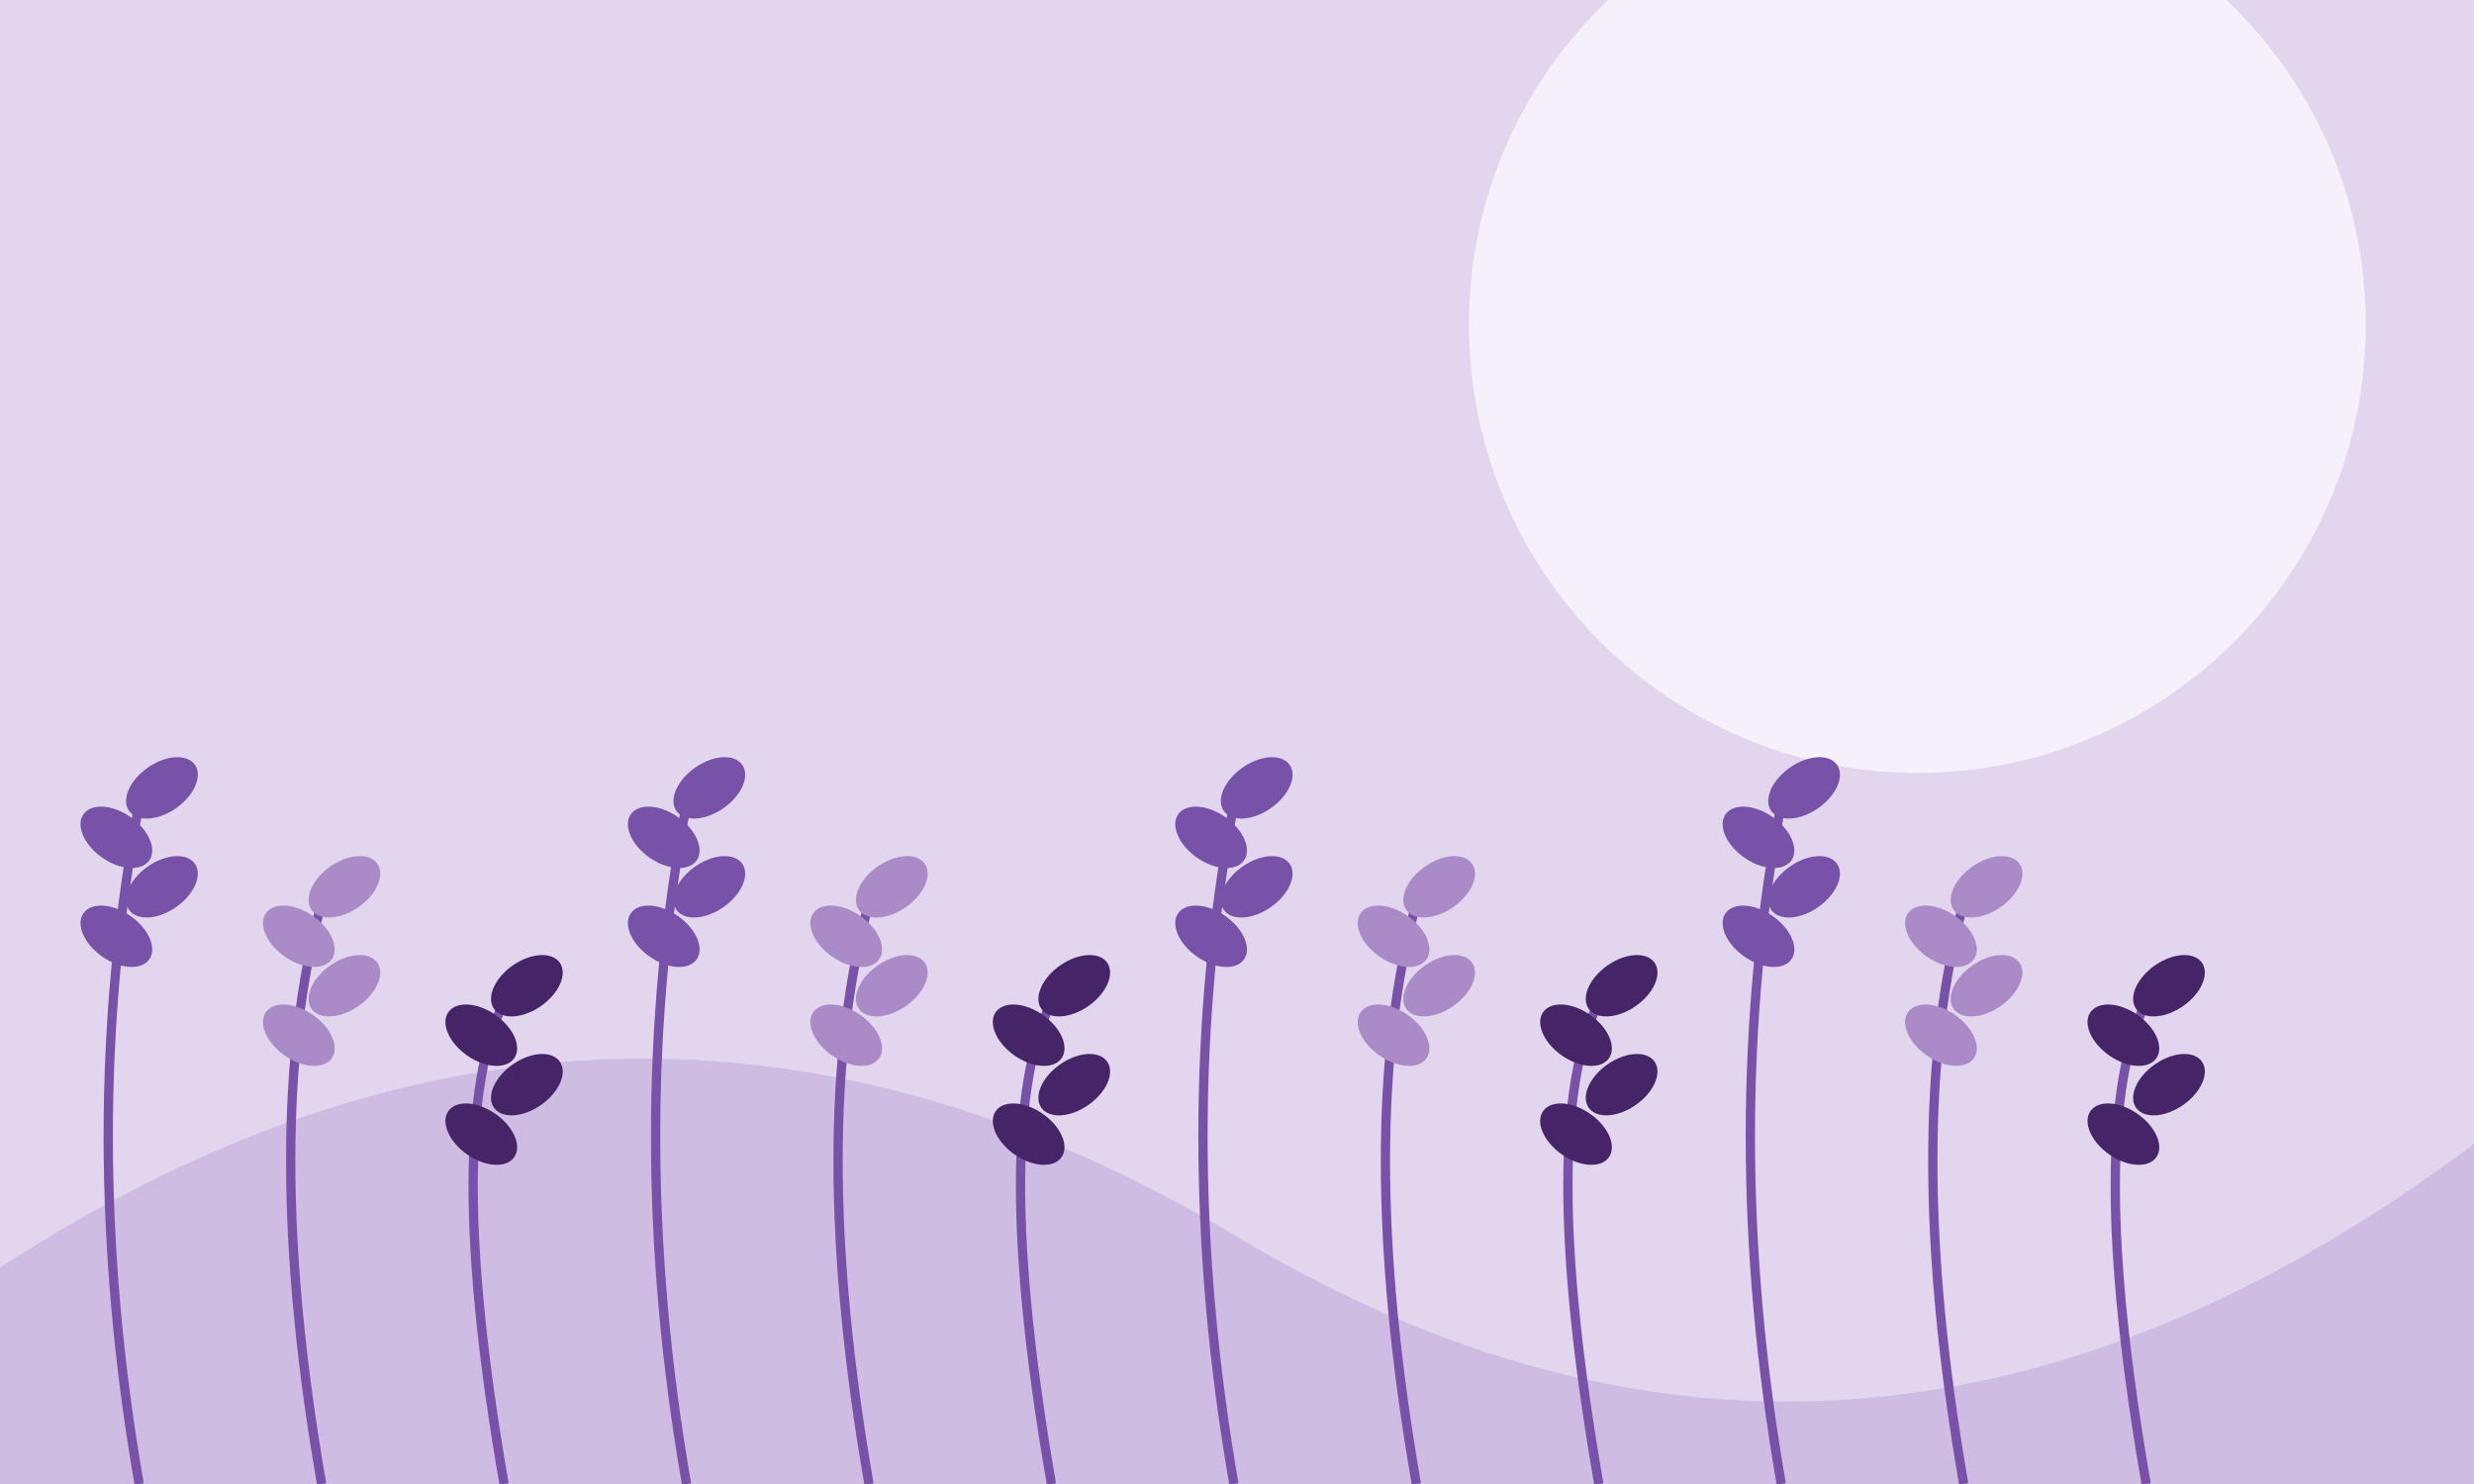
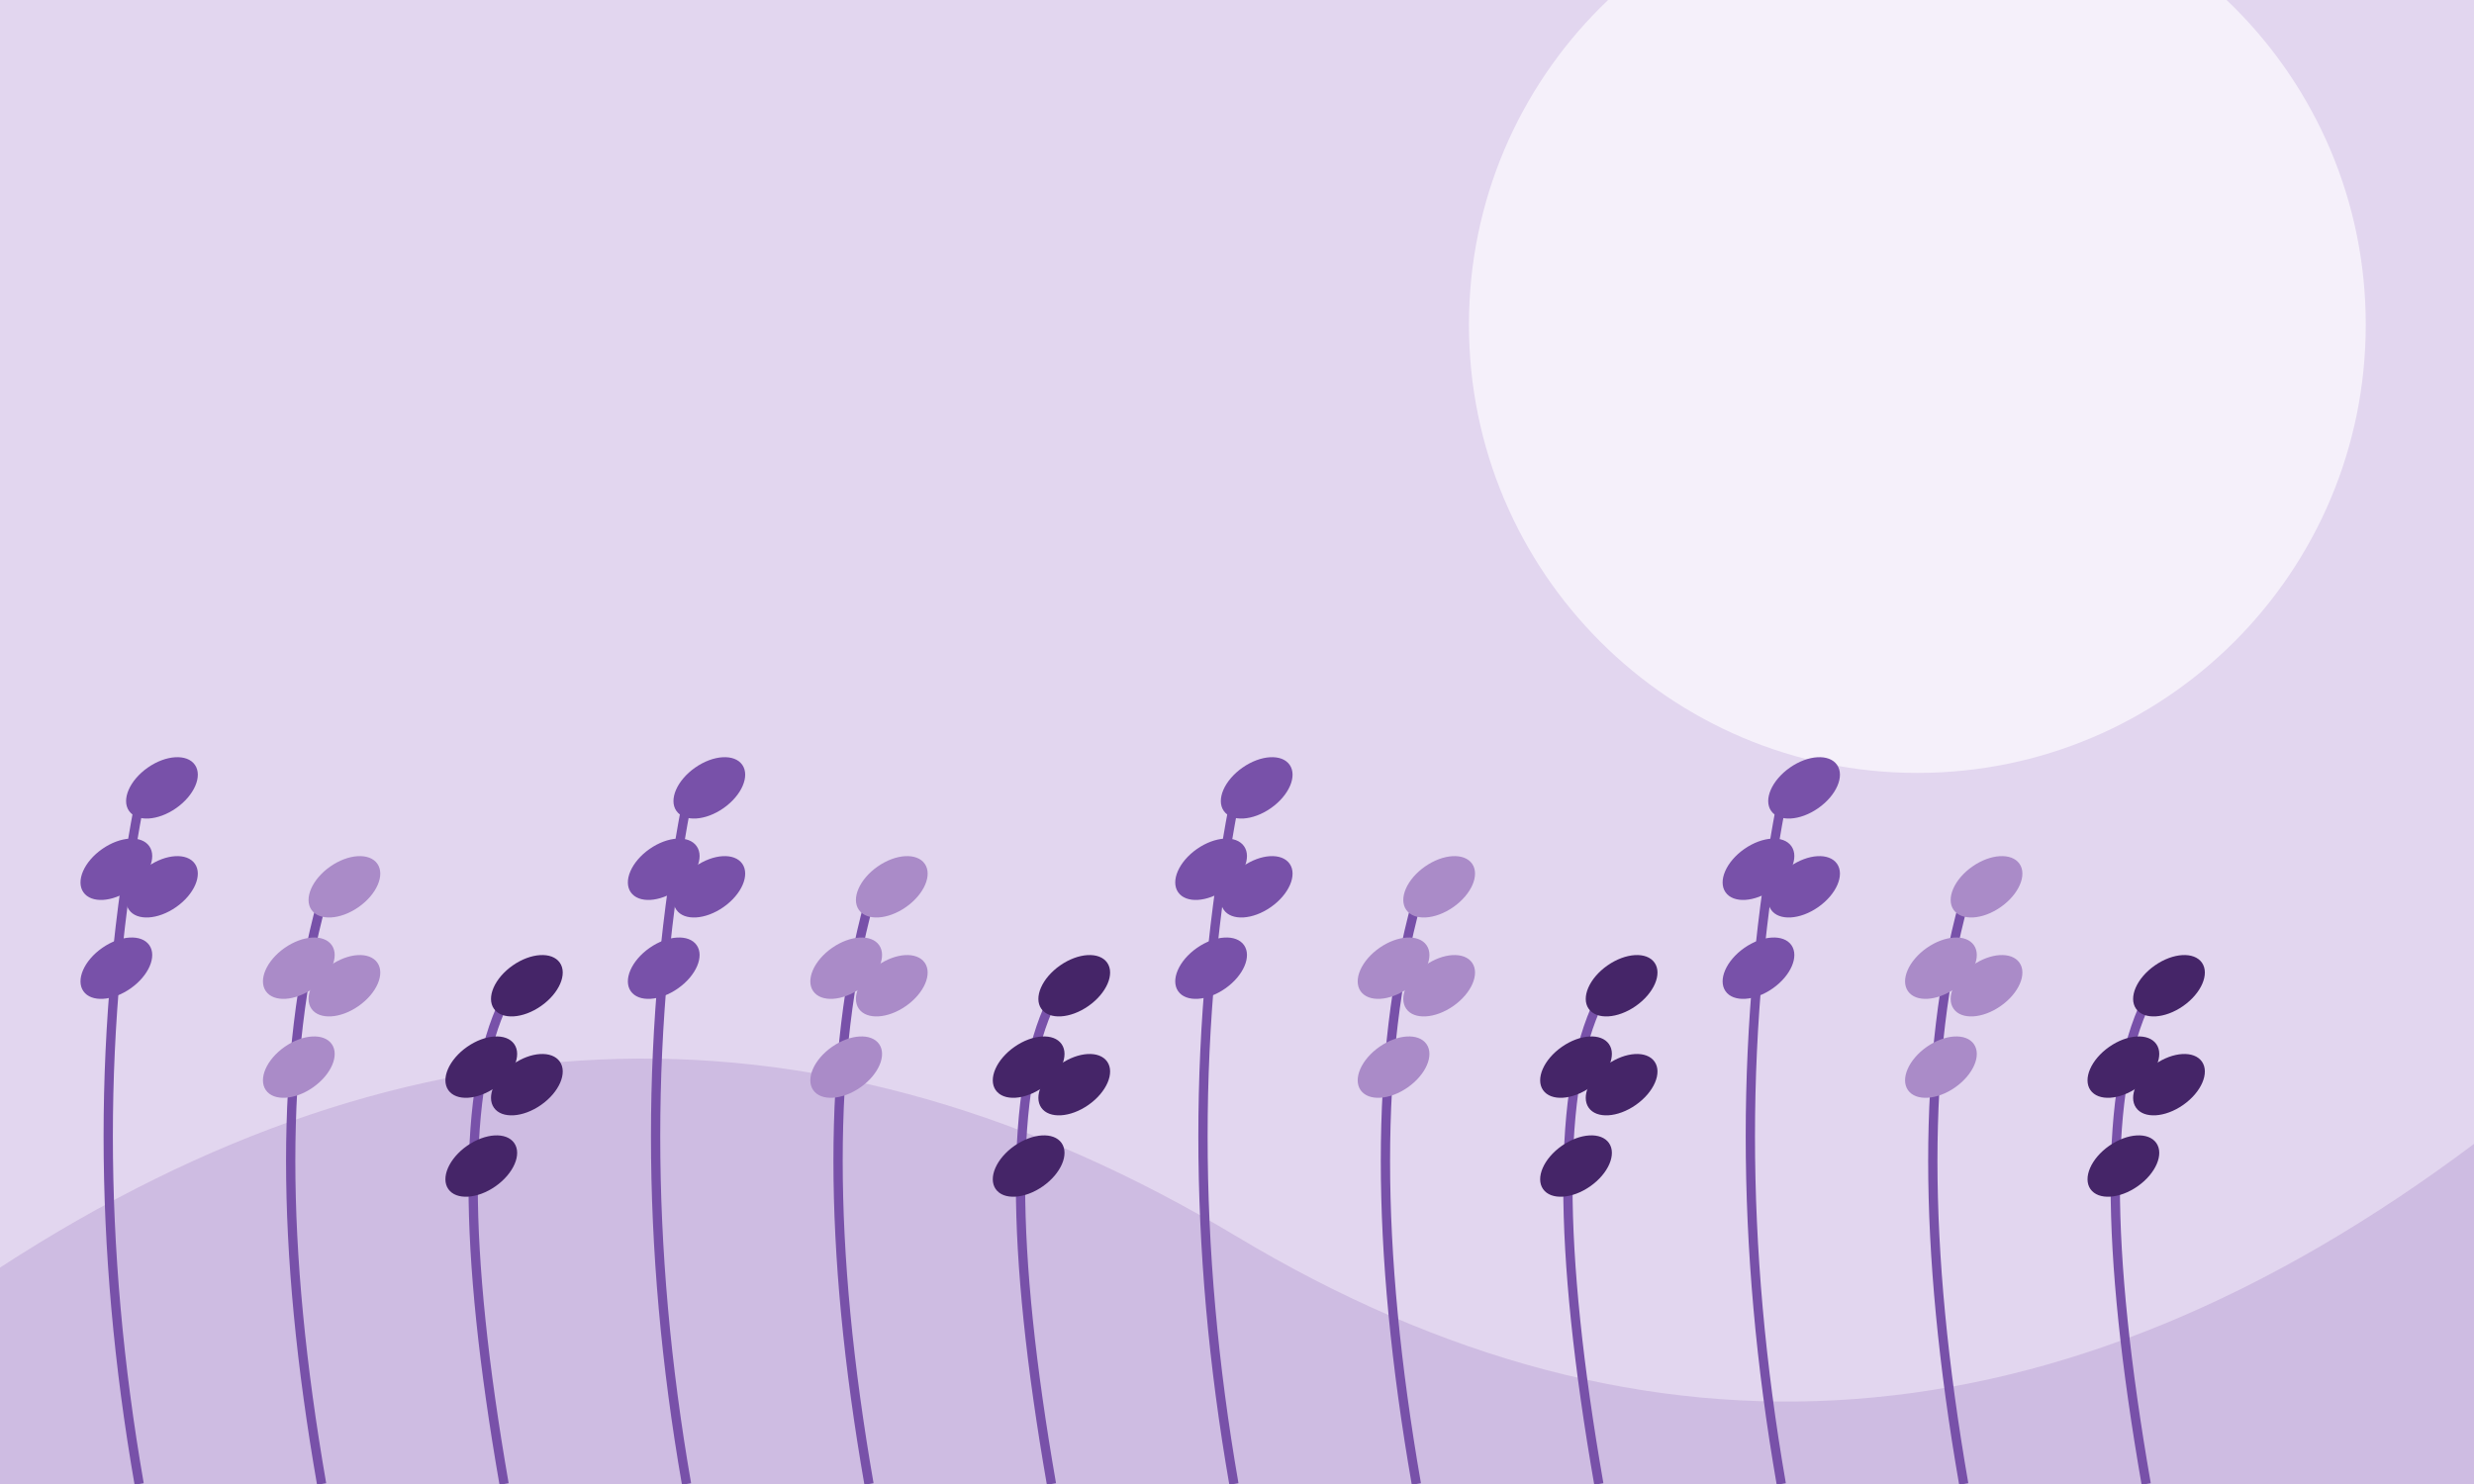
<svg xmlns="http://www.w3.org/2000/svg" viewBox="0 0 800 480">
  <rect width="800" height="480" fill="#E2D6EF" />
  <circle cx="620" cy="105" r="145" fill="#F5F0FA" />
  <path d="M0 410 Q200 280 400 400 T800 370 V480 H0Z" fill="#AA8BC8" opacity=".35" />
  <path d="M45 480 Q25 365 45 260" stroke="#7851A9" stroke-width="3" fill="none" />
  <ellipse cx="54" cy="260" rx="13" ry="8" transform="rotate(-35 45 260)" fill="#7851A9" />
-   <ellipse cx="36" cy="276" rx="13" ry="8" transform="rotate(35 45 276)" fill="#7851A9" />
+   <ellipse cx="36" cy="276" rx="13" ry="8" transform="rotate(-35 45 276)" fill="#7851A9" />
  <ellipse cx="54" cy="292" rx="13" ry="8" transform="rotate(-35 45 292)" fill="#7851A9" />
-   <ellipse cx="36" cy="308" rx="13" ry="8" transform="rotate(35 45 308)" fill="#7851A9" />
+   <ellipse cx="36" cy="308" rx="13" ry="8" transform="rotate(-35 45 308)" fill="#7851A9" />
  <path d="M104 480 Q84 365 104 292" stroke="#7851A9" stroke-width="3" fill="none" />
  <ellipse cx="113" cy="292" rx="13" ry="8" transform="rotate(-35 104 292)" fill="#AA8BC8" />
-   <ellipse cx="95" cy="308" rx="13" ry="8" transform="rotate(35 104 308)" fill="#AA8BC8" />
+   <ellipse cx="95" cy="308" rx="13" ry="8" transform="rotate(-35 104 308)" fill="#AA8BC8" />
  <ellipse cx="113" cy="324" rx="13" ry="8" transform="rotate(-35 104 324)" fill="#AA8BC8" />
-   <ellipse cx="95" cy="340" rx="13" ry="8" transform="rotate(35 104 340)" fill="#AA8BC8" />
+   <ellipse cx="95" cy="340" rx="13" ry="8" transform="rotate(-35 104 340)" fill="#AA8BC8" />
  <path d="M163 480 Q143 365 163 324" stroke="#7851A9" stroke-width="3" fill="none" />
  <ellipse cx="172" cy="324" rx="13" ry="8" transform="rotate(-35 163 324)" fill="#452568" />
-   <ellipse cx="154" cy="340" rx="13" ry="8" transform="rotate(35 163 340)" fill="#452568" />
+   <ellipse cx="154" cy="340" rx="13" ry="8" transform="rotate(-35 163 340)" fill="#452568" />
  <ellipse cx="172" cy="356" rx="13" ry="8" transform="rotate(-35 163 356)" fill="#452568" />
-   <ellipse cx="154" cy="372" rx="13" ry="8" transform="rotate(35 163 372)" fill="#452568" />
+   <ellipse cx="154" cy="372" rx="13" ry="8" transform="rotate(-35 163 372)" fill="#452568" />
  <path d="M222 480 Q202 365 222 260" stroke="#7851A9" stroke-width="3" fill="none" />
  <ellipse cx="231" cy="260" rx="13" ry="8" transform="rotate(-35 222 260)" fill="#7851A9" />
-   <ellipse cx="213" cy="276" rx="13" ry="8" transform="rotate(35 222 276)" fill="#7851A9" />
+   <ellipse cx="213" cy="276" rx="13" ry="8" transform="rotate(-35 222 276)" fill="#7851A9" />
  <ellipse cx="231" cy="292" rx="13" ry="8" transform="rotate(-35 222 292)" fill="#7851A9" />
-   <ellipse cx="213" cy="308" rx="13" ry="8" transform="rotate(35 222 308)" fill="#7851A9" />
+   <ellipse cx="213" cy="308" rx="13" ry="8" transform="rotate(-35 222 308)" fill="#7851A9" />
  <path d="M281 480 Q261 365 281 292" stroke="#7851A9" stroke-width="3" fill="none" />
  <ellipse cx="290" cy="292" rx="13" ry="8" transform="rotate(-35 281 292)" fill="#AA8BC8" />
-   <ellipse cx="272" cy="308" rx="13" ry="8" transform="rotate(35 281 308)" fill="#AA8BC8" />
+   <ellipse cx="272" cy="308" rx="13" ry="8" transform="rotate(-35 281 308)" fill="#AA8BC8" />
  <ellipse cx="290" cy="324" rx="13" ry="8" transform="rotate(-35 281 324)" fill="#AA8BC8" />
-   <ellipse cx="272" cy="340" rx="13" ry="8" transform="rotate(35 281 340)" fill="#AA8BC8" />
+   <ellipse cx="272" cy="340" rx="13" ry="8" transform="rotate(-35 281 340)" fill="#AA8BC8" />
  <path d="M340 480 Q320 365 340 324" stroke="#7851A9" stroke-width="3" fill="none" />
  <ellipse cx="349" cy="324" rx="13" ry="8" transform="rotate(-35 340 324)" fill="#452568" />
-   <ellipse cx="331" cy="340" rx="13" ry="8" transform="rotate(35 340 340)" fill="#452568" />
+   <ellipse cx="331" cy="340" rx="13" ry="8" transform="rotate(-35 340 340)" fill="#452568" />
  <ellipse cx="349" cy="356" rx="13" ry="8" transform="rotate(-35 340 356)" fill="#452568" />
-   <ellipse cx="331" cy="372" rx="13" ry="8" transform="rotate(35 340 372)" fill="#452568" />
+   <ellipse cx="331" cy="372" rx="13" ry="8" transform="rotate(-35 340 372)" fill="#452568" />
  <path d="M399 480 Q379 365 399 260" stroke="#7851A9" stroke-width="3" fill="none" />
  <ellipse cx="408" cy="260" rx="13" ry="8" transform="rotate(-35 399 260)" fill="#7851A9" />
-   <ellipse cx="390" cy="276" rx="13" ry="8" transform="rotate(35 399 276)" fill="#7851A9" />
+   <ellipse cx="390" cy="276" rx="13" ry="8" transform="rotate(-35 399 276)" fill="#7851A9" />
  <ellipse cx="408" cy="292" rx="13" ry="8" transform="rotate(-35 399 292)" fill="#7851A9" />
-   <ellipse cx="390" cy="308" rx="13" ry="8" transform="rotate(35 399 308)" fill="#7851A9" />
+   <ellipse cx="390" cy="308" rx="13" ry="8" transform="rotate(-35 399 308)" fill="#7851A9" />
  <path d="M458 480 Q438 365 458 292" stroke="#7851A9" stroke-width="3" fill="none" />
  <ellipse cx="467" cy="292" rx="13" ry="8" transform="rotate(-35 458 292)" fill="#AA8BC8" />
-   <ellipse cx="449" cy="308" rx="13" ry="8" transform="rotate(35 458 308)" fill="#AA8BC8" />
+   <ellipse cx="449" cy="308" rx="13" ry="8" transform="rotate(-35 458 308)" fill="#AA8BC8" />
  <ellipse cx="467" cy="324" rx="13" ry="8" transform="rotate(-35 458 324)" fill="#AA8BC8" />
-   <ellipse cx="449" cy="340" rx="13" ry="8" transform="rotate(35 458 340)" fill="#AA8BC8" />
+   <ellipse cx="449" cy="340" rx="13" ry="8" transform="rotate(-35 458 340)" fill="#AA8BC8" />
  <path d="M517 480 Q497 365 517 324" stroke="#7851A9" stroke-width="3" fill="none" />
  <ellipse cx="526" cy="324" rx="13" ry="8" transform="rotate(-35 517 324)" fill="#452568" />
-   <ellipse cx="508" cy="340" rx="13" ry="8" transform="rotate(35 517 340)" fill="#452568" />
+   <ellipse cx="508" cy="340" rx="13" ry="8" transform="rotate(-35 517 340)" fill="#452568" />
  <ellipse cx="526" cy="356" rx="13" ry="8" transform="rotate(-35 517 356)" fill="#452568" />
-   <ellipse cx="508" cy="372" rx="13" ry="8" transform="rotate(35 517 372)" fill="#452568" />
+   <ellipse cx="508" cy="372" rx="13" ry="8" transform="rotate(-35 517 372)" fill="#452568" />
  <path d="M576 480 Q556 365 576 260" stroke="#7851A9" stroke-width="3" fill="none" />
  <ellipse cx="585" cy="260" rx="13" ry="8" transform="rotate(-35 576 260)" fill="#7851A9" />
-   <ellipse cx="567" cy="276" rx="13" ry="8" transform="rotate(35 576 276)" fill="#7851A9" />
+   <ellipse cx="567" cy="276" rx="13" ry="8" transform="rotate(-35 576 276)" fill="#7851A9" />
  <ellipse cx="585" cy="292" rx="13" ry="8" transform="rotate(-35 576 292)" fill="#7851A9" />
-   <ellipse cx="567" cy="308" rx="13" ry="8" transform="rotate(35 576 308)" fill="#7851A9" />
+   <ellipse cx="567" cy="308" rx="13" ry="8" transform="rotate(-35 576 308)" fill="#7851A9" />
  <path d="M635 480 Q615 365 635 292" stroke="#7851A9" stroke-width="3" fill="none" />
  <ellipse cx="644" cy="292" rx="13" ry="8" transform="rotate(-35 635 292)" fill="#AA8BC8" />
-   <ellipse cx="626" cy="308" rx="13" ry="8" transform="rotate(35 635 308)" fill="#AA8BC8" />
+   <ellipse cx="626" cy="308" rx="13" ry="8" transform="rotate(-35 635 308)" fill="#AA8BC8" />
  <ellipse cx="644" cy="324" rx="13" ry="8" transform="rotate(-35 635 324)" fill="#AA8BC8" />
-   <ellipse cx="626" cy="340" rx="13" ry="8" transform="rotate(35 635 340)" fill="#AA8BC8" />
+   <ellipse cx="626" cy="340" rx="13" ry="8" transform="rotate(-35 635 340)" fill="#AA8BC8" />
  <path d="M694 480 Q674 365 694 324" stroke="#7851A9" stroke-width="3" fill="none" />
  <ellipse cx="703" cy="324" rx="13" ry="8" transform="rotate(-35 694 324)" fill="#452568" />
-   <ellipse cx="685" cy="340" rx="13" ry="8" transform="rotate(35 694 340)" fill="#452568" />
+   <ellipse cx="685" cy="340" rx="13" ry="8" transform="rotate(-35 694 340)" fill="#452568" />
  <ellipse cx="703" cy="356" rx="13" ry="8" transform="rotate(-35 694 356)" fill="#452568" />
-   <ellipse cx="685" cy="372" rx="13" ry="8" transform="rotate(35 694 372)" fill="#452568" />
+   <ellipse cx="685" cy="372" rx="13" ry="8" transform="rotate(-35 694 372)" fill="#452568" />
</svg>
